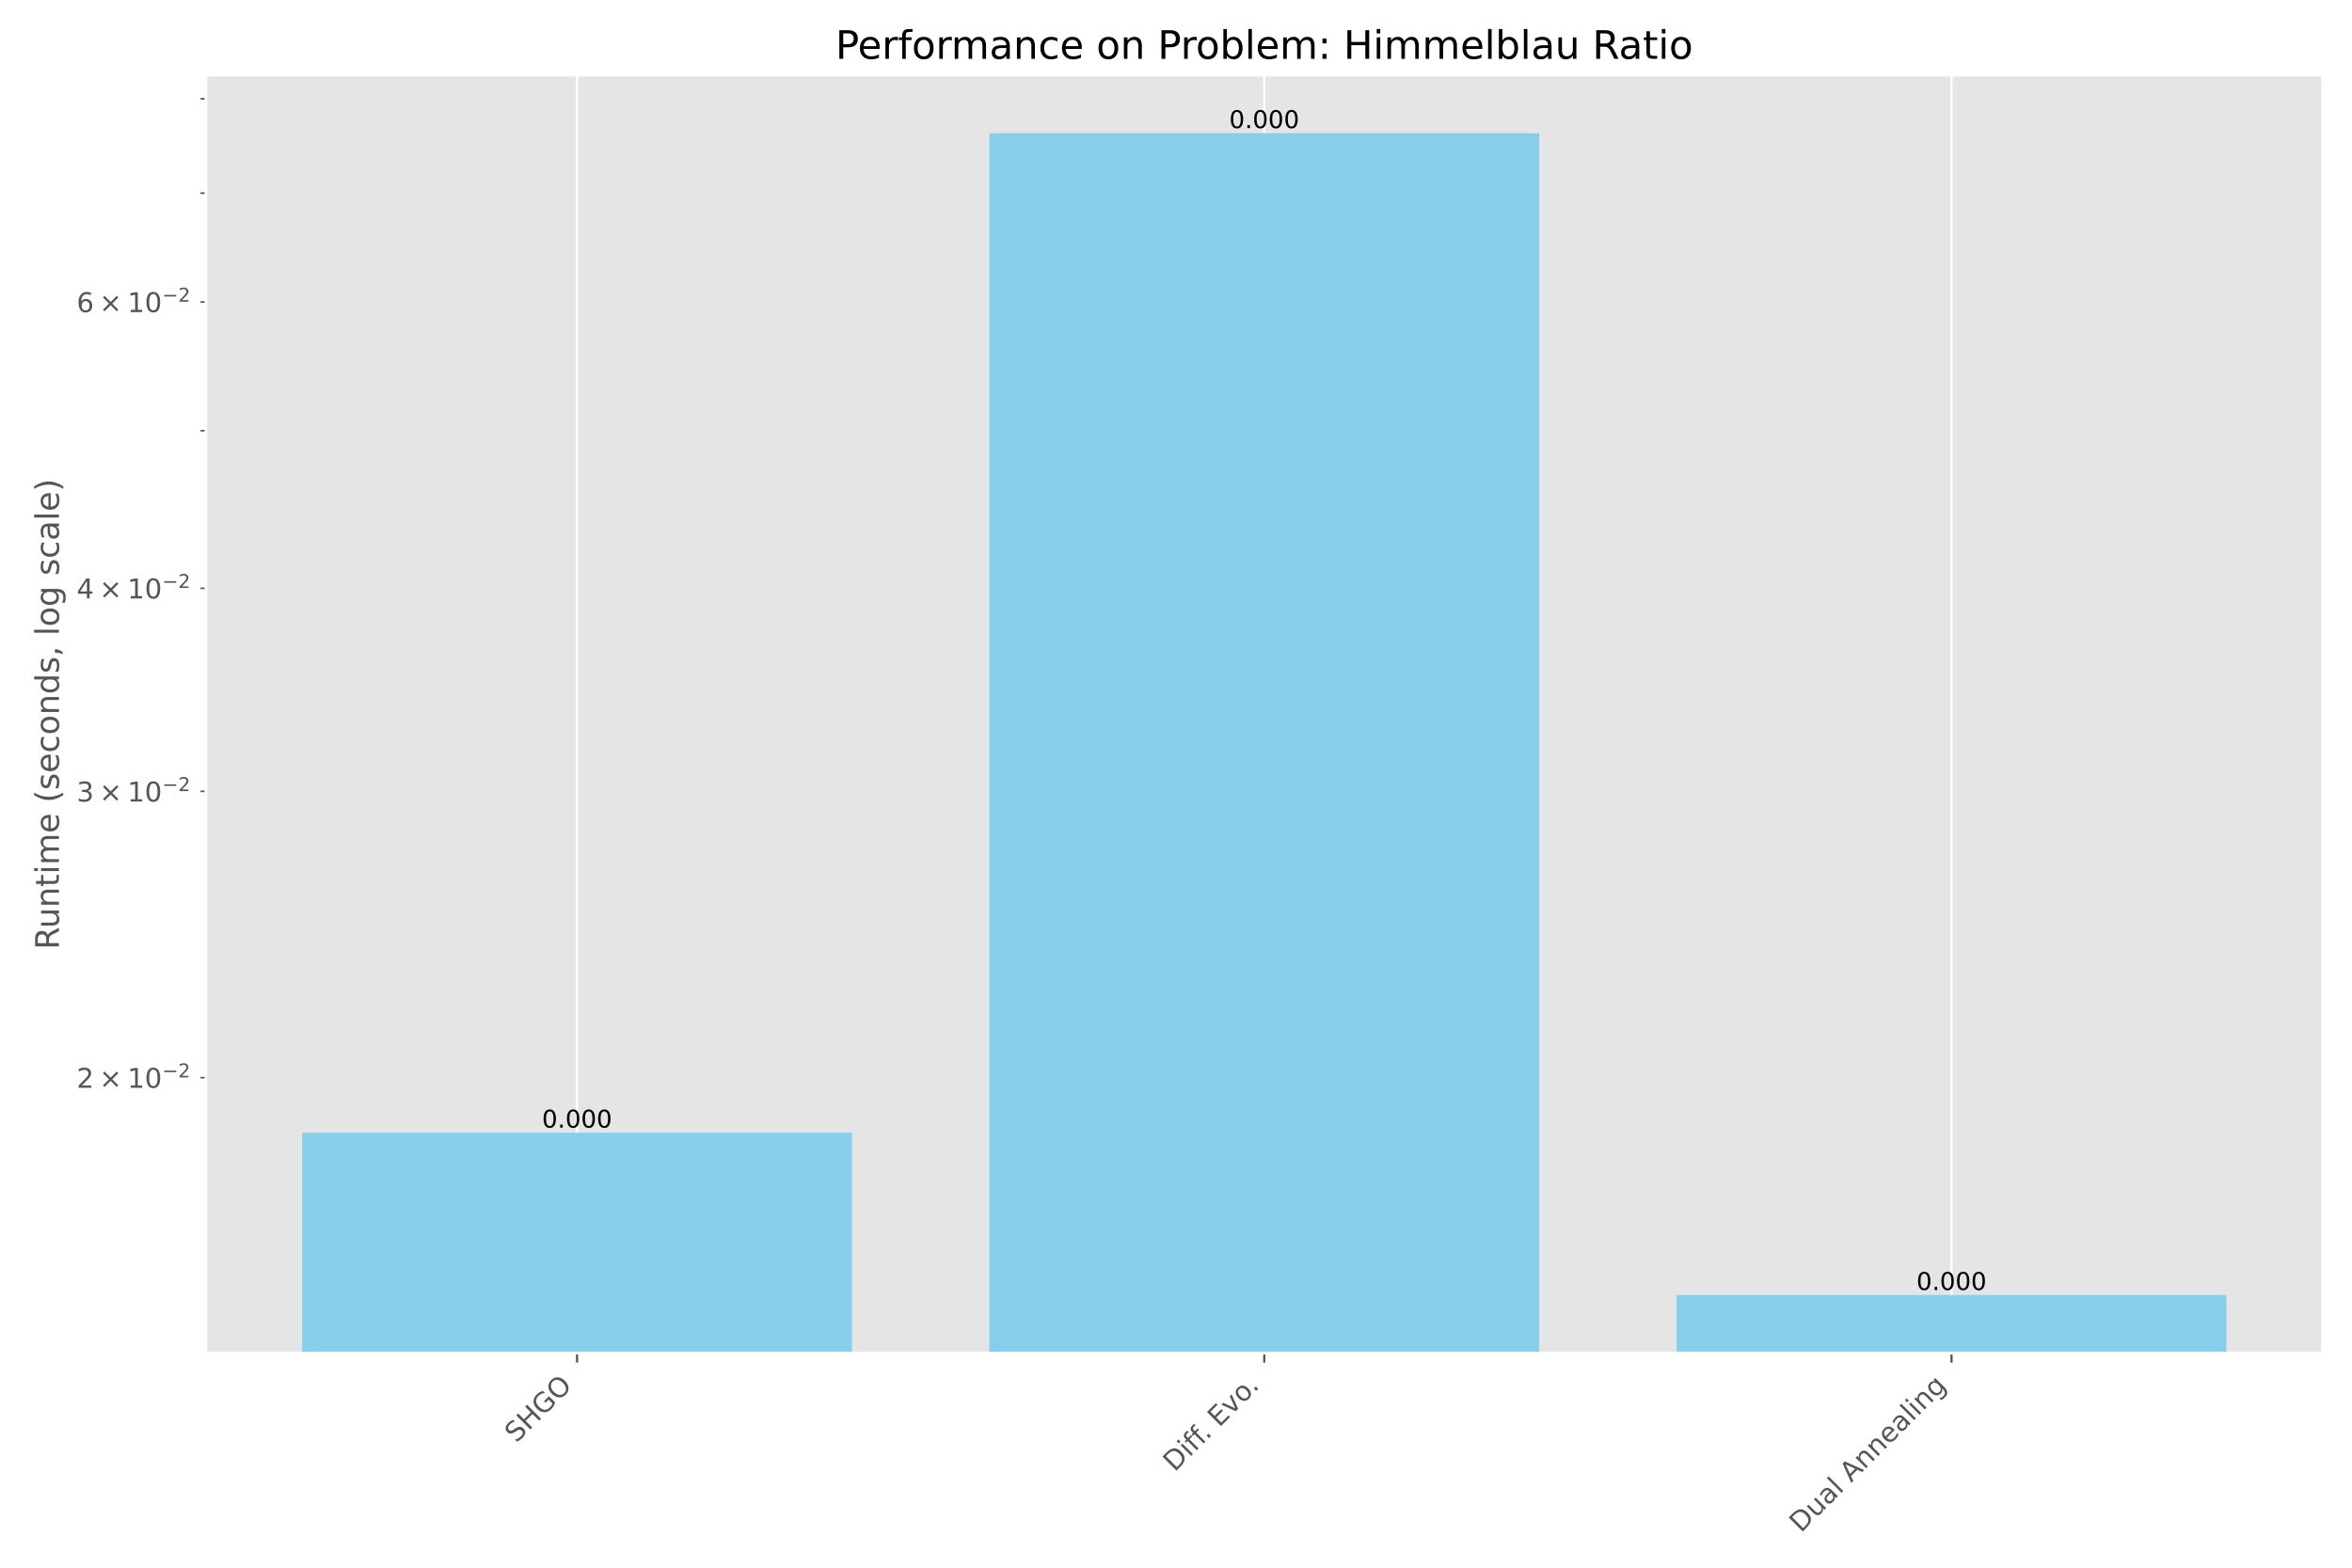
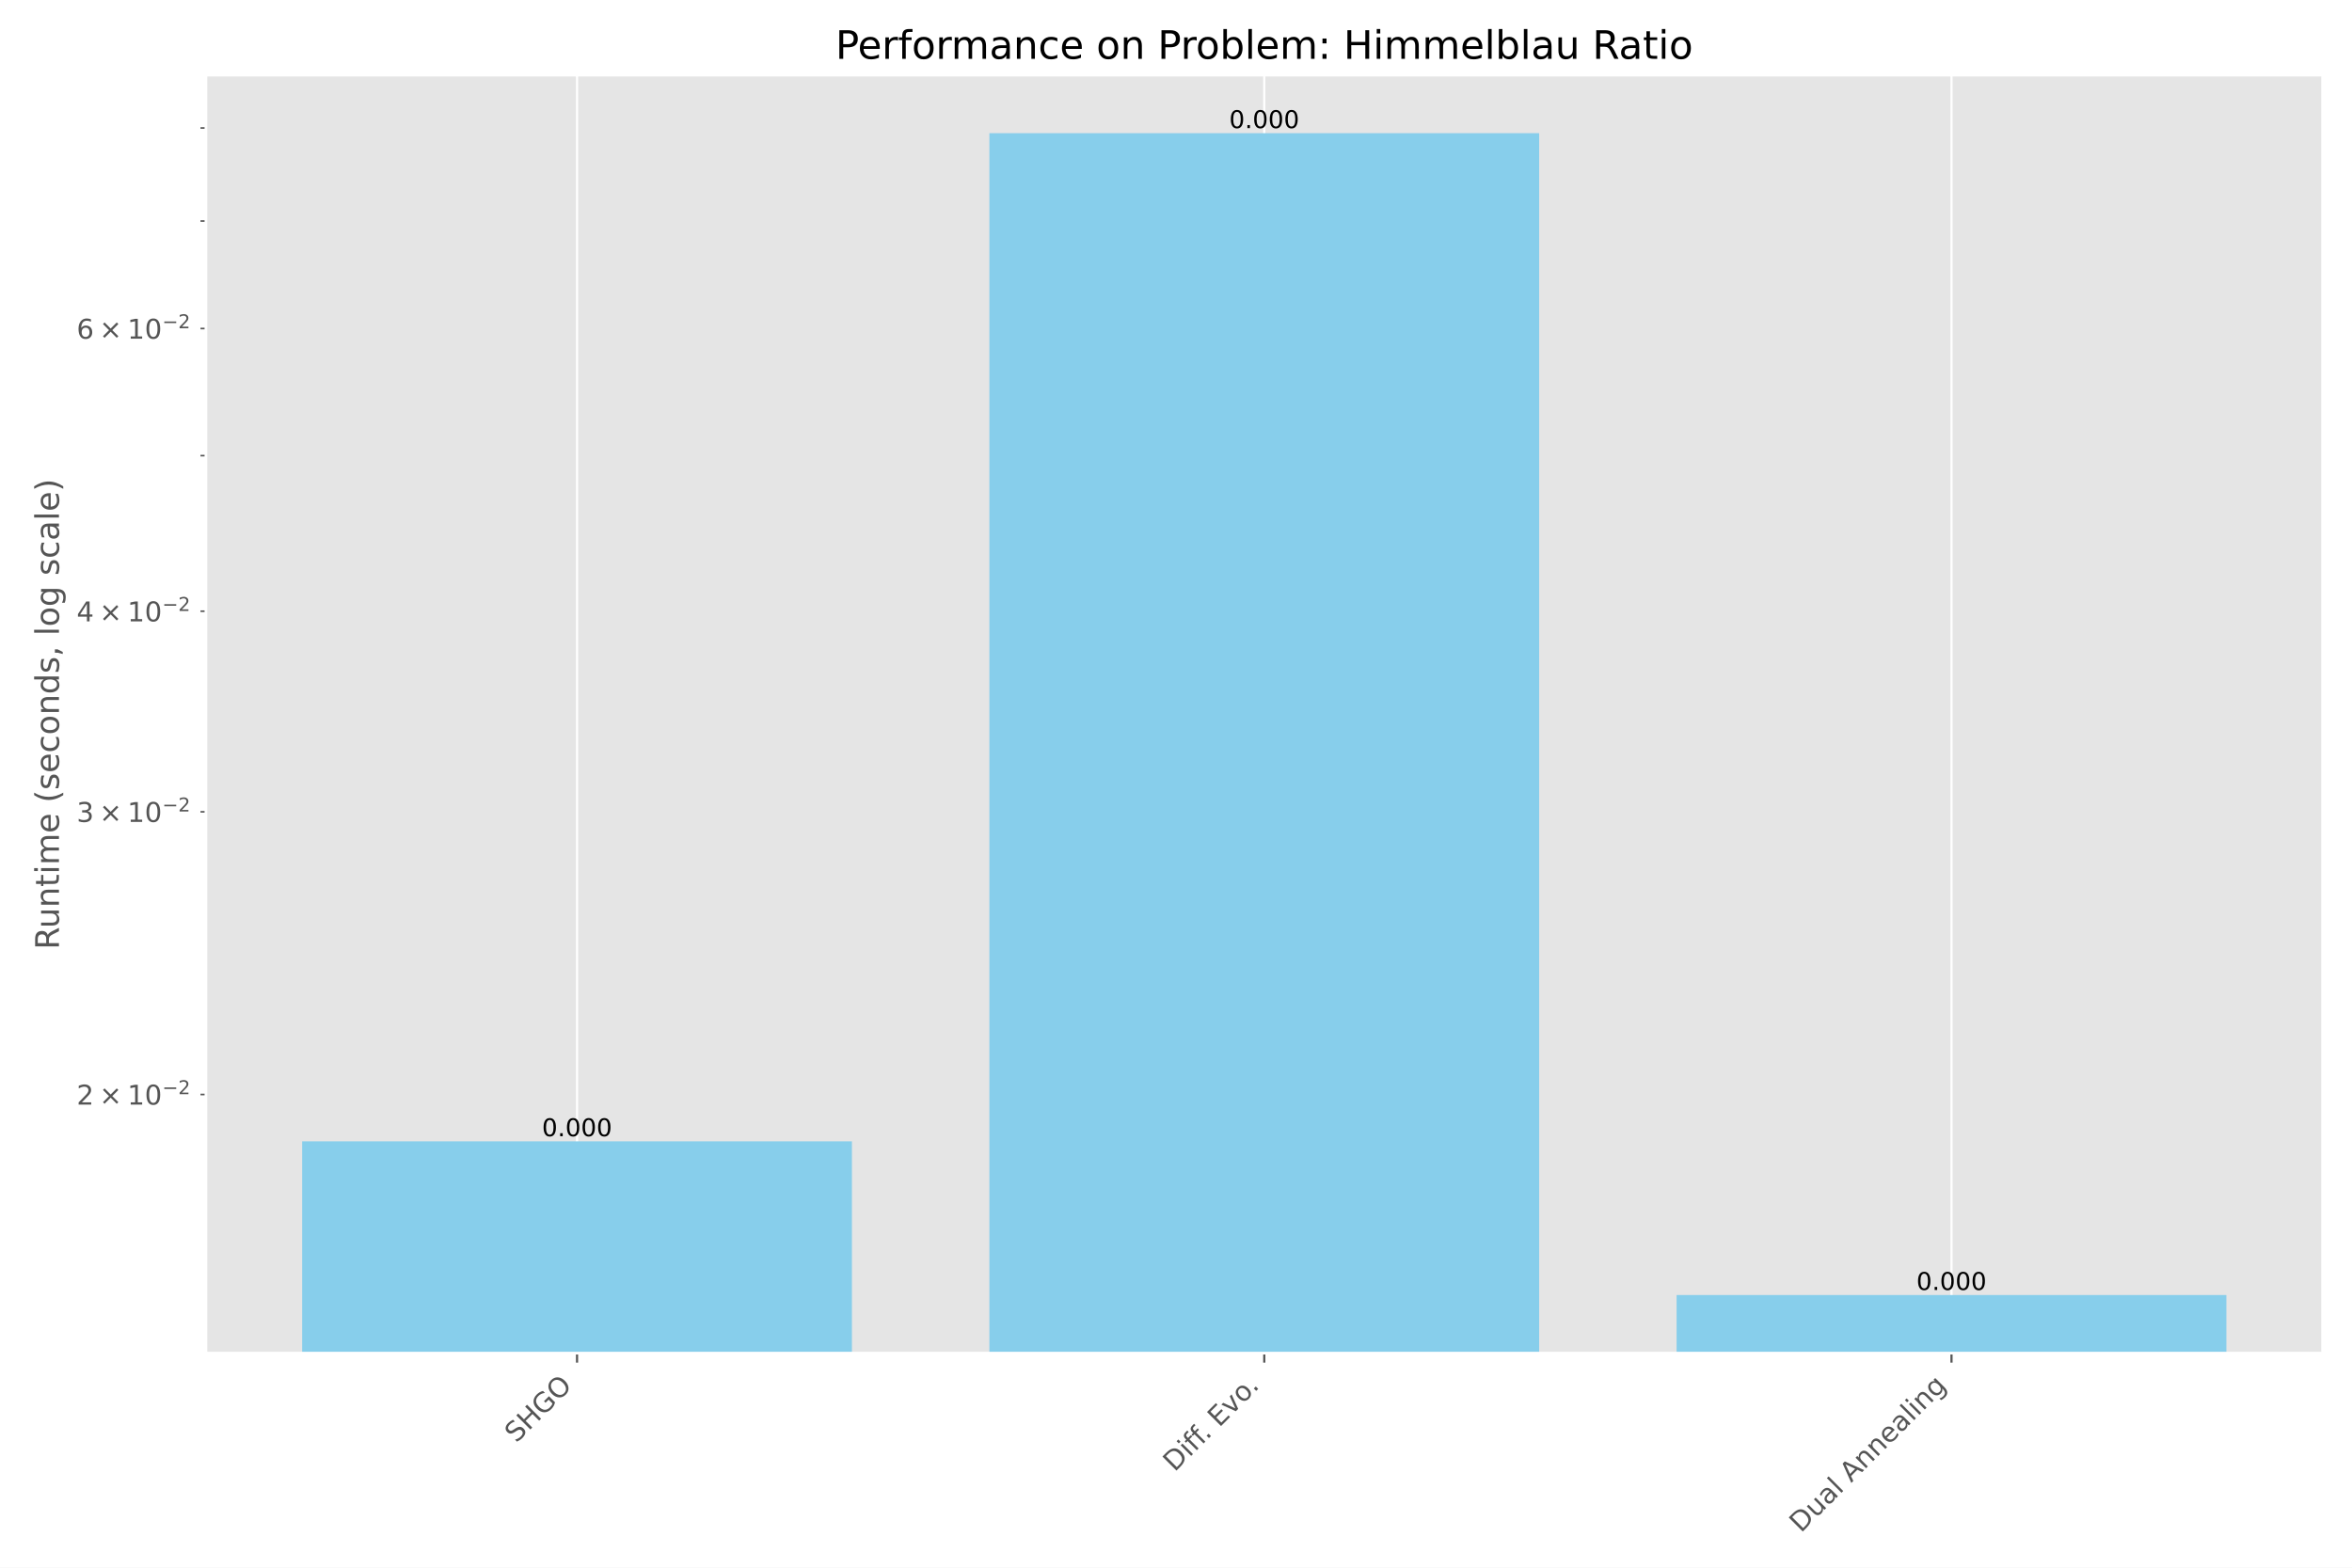
<svg xmlns="http://www.w3.org/2000/svg" xmlns:xlink="http://www.w3.org/1999/xlink" width="864pt" height="576pt" viewBox="0 0 864 576" version="1.1">
  <defs>
    <style type="text/css">*{stroke-linejoin: round; stroke-linecap: butt}</style>
  </defs>
  <g id="figure_1">
    <g id="patch_1">
      <path d="M 0 576  L 864 576  L 864 0  L 0 0  z " style="fill: #ffffff" />
    </g>
    <g id="axes_1">
      <g id="patch_2">
        <path d="M 75.649 497.17  L 853.2 497.17  L 853.2 27.6  L 75.649 27.6  z " style="fill: #e5e5e5" />
      </g>
      <g id="matplotlib.axis_1">
        <g id="xtick_1">
          <g id="line2d_1">
-             <path d="M 211.973 497.17  L 211.973 27.6  " clip-path="url(#p9d1f354183)" style="fill: none; stroke: #ffffff; stroke-width: 0.8; stroke-linecap: square" />
+             <path d="M 211.973 497.17  L 211.973 27.6  " clip-path="url(#pc837c2c87e)" style="fill: none; stroke: #ffffff; stroke-width: 0.8; stroke-linecap: square" />
          </g>
          <g id="line2d_2">
            <defs>
-               <path id="md9e402d7cb" d="M 0 0  L 0 3.5  " style="stroke: #555555; stroke-width: 0.8" />
+               <path id="m3c743b0184" d="M 0 0  L 0 3.5  " style="stroke: #555555; stroke-width: 0.8" />
            </defs>
            <g>
-               <use xlink:href="#md9e402d7cb" x="211.973" y="497.17" style="fill: #555555; stroke: #555555; stroke-width: 0.8" />
+               <use xlink:href="#m3c743b0184" x="211.973" y="497.17" style="fill: #555555; stroke: #555555; stroke-width: 0.8" />
            </g>
          </g>
          <g id="text_1">
            <g style="fill: #555555" transform="translate(189.6501 530.3944) rotate(-45) scale(0.1 -0.1)">
              <defs>
                <path id="DejaVuSans-53" d="M 3425 4513  L 3425 3897  Q 3066 4069 2747 4153  Q 2428 4238 2131 4238  Q 1616 4238 1336 4038  Q 1056 3838 1056 3469  Q 1056 3159 1242 3001  Q 1428 2844 1947 2747  L 2328 2669  Q 3034 2534 3370 2195  Q 3706 1856 3706 1288  Q 3706 609 3251 259  Q 2797 -91 1919 -91  Q 1588 -91 1214 -16  Q 841 59 441 206  L 441 856  Q 825 641 1194 531  Q 1563 422 1919 422  Q 2459 422 2753 634  Q 3047 847 3047 1241  Q 3047 1584 2836 1778  Q 2625 1972 2144 2069  L 1759 2144  Q 1053 2284 737 2584  Q 422 2884 422 3419  Q 422 4038 858 4394  Q 1294 4750 2059 4750  Q 2388 4750 2728 4690  Q 3069 4631 3425 4513  z " transform="scale(0.015625)" />
                <path id="DejaVuSans-48" d="M 628 4666  L 1259 4666  L 1259 2753  L 3553 2753  L 3553 4666  L 4184 4666  L 4184 0  L 3553 0  L 3553 2222  L 1259 2222  L 1259 0  L 628 0  L 628 4666  z " transform="scale(0.015625)" />
                <path id="DejaVuSans-47" d="M 3809 666  L 3809 1919  L 2778 1919  L 2778 2438  L 4434 2438  L 4434 434  Q 4069 175 3628 42  Q 3188 -91 2688 -91  Q 1594 -91 976 548  Q 359 1188 359 2328  Q 359 3472 976 4111  Q 1594 4750 2688 4750  Q 3144 4750 3555 4637  Q 3966 4525 4313 4306  L 4313 3634  Q 3963 3931 3569 4081  Q 3175 4231 2741 4231  Q 1884 4231 1454 3753  Q 1025 3275 1025 2328  Q 1025 1384 1454 906  Q 1884 428 2741 428  Q 3075 428 3337 486  Q 3600 544 3809 666  z " transform="scale(0.015625)" />
                <path id="DejaVuSans-4f" d="M 2522 4238  Q 1834 4238 1429 3725  Q 1025 3213 1025 2328  Q 1025 1447 1429 934  Q 1834 422 2522 422  Q 3209 422 3611 934  Q 4013 1447 4013 2328  Q 4013 3213 3611 3725  Q 3209 4238 2522 4238  z M 2522 4750  Q 3503 4750 4090 4092  Q 4678 3434 4678 2328  Q 4678 1225 4090 567  Q 3503 -91 2522 -91  Q 1538 -91 948 565  Q 359 1222 359 2328  Q 359 3434 948 4092  Q 1538 4750 2522 4750  z " transform="scale(0.015625)" />
              </defs>
              <use xlink:href="#DejaVuSans-53" />
              <use xlink:href="#DejaVuSans-48" transform="translate(63.47656 0)" />
              <use xlink:href="#DejaVuSans-47" transform="translate(138.6719 0)" />
              <use xlink:href="#DejaVuSans-4f" transform="translate(216.1621 0)" />
            </g>
          </g>
        </g>
        <g id="xtick_2">
          <g id="line2d_3">
-             <path d="M 464.424 497.17  L 464.424 27.6  " clip-path="url(#p9d1f354183)" style="fill: none; stroke: #ffffff; stroke-width: 0.8; stroke-linecap: square" />
+             <path d="M 464.424 497.17  L 464.424 27.6  " clip-path="url(#pc837c2c87e)" style="fill: none; stroke: #ffffff; stroke-width: 0.8; stroke-linecap: square" />
          </g>
          <g id="line2d_4">
            <g>
-               <use xlink:href="#md9e402d7cb" x="464.424" y="497.17" style="fill: #555555; stroke: #555555; stroke-width: 0.8" />
+               <use xlink:href="#m3c743b0184" x="464.424" y="497.17" style="fill: #555555; stroke: #555555; stroke-width: 0.8" />
            </g>
          </g>
          <g id="text_2">
            <g style="fill: #555555" transform="translate(431.4809 541.0154) rotate(-45) scale(0.1 -0.1)">
              <defs>
                <path id="DejaVuSans-44" d="M 1259 4147  L 1259 519  L 2022 519  Q 2988 519 3436 956  Q 3884 1394 3884 2338  Q 3884 3275 3436 3711  Q 2988 4147 2022 4147  L 1259 4147  z M 628 4666  L 1925 4666  Q 3281 4666 3915 4102  Q 4550 3538 4550 2338  Q 4550 1131 3912 565  Q 3275 0 1925 0  L 628 0  L 628 4666  z " transform="scale(0.015625)" />
                <path id="DejaVuSans-69" d="M 603 3500  L 1178 3500  L 1178 0  L 603 0  L 603 3500  z M 603 4863  L 1178 4863  L 1178 4134  L 603 4134  L 603 4863  z " transform="scale(0.015625)" />
                <path id="DejaVuSans-66" d="M 2375 4863  L 2375 4384  L 1825 4384  Q 1516 4384 1395 4259  Q 1275 4134 1275 3809  L 1275 3500  L 2222 3500  L 2222 3053  L 1275 3053  L 1275 0  L 697 0  L 697 3053  L 147 3053  L 147 3500  L 697 3500  L 697 3744  Q 697 4328 969 4595  Q 1241 4863 1831 4863  L 2375 4863  z " transform="scale(0.015625)" />
                <path id="DejaVuSans-2e" d="M 684 794  L 1344 794  L 1344 0  L 684 0  L 684 794  z " transform="scale(0.015625)" />
                <path id="DejaVuSans-20" transform="scale(0.015625)" />
                <path id="DejaVuSans-45" d="M 628 4666  L 3578 4666  L 3578 4134  L 1259 4134  L 1259 2753  L 3481 2753  L 3481 2222  L 1259 2222  L 1259 531  L 3634 531  L 3634 0  L 628 0  L 628 4666  z " transform="scale(0.015625)" />
                <path id="DejaVuSans-76" d="M 191 3500  L 800 3500  L 1894 563  L 2988 3500  L 3597 3500  L 2284 0  L 1503 0  L 191 3500  z " transform="scale(0.015625)" />
                <path id="DejaVuSans-6f" d="M 1959 3097  Q 1497 3097 1228 2736  Q 959 2375 959 1747  Q 959 1119 1226 758  Q 1494 397 1959 397  Q 2419 397 2687 759  Q 2956 1122 2956 1747  Q 2956 2369 2687 2733  Q 2419 3097 1959 3097  z M 1959 3584  Q 2709 3584 3137 3096  Q 3566 2609 3566 1747  Q 3566 888 3137 398  Q 2709 -91 1959 -91  Q 1206 -91 779 398  Q 353 888 353 1747  Q 353 2609 779 3096  Q 1206 3584 1959 3584  z " transform="scale(0.015625)" />
              </defs>
              <use xlink:href="#DejaVuSans-44" />
              <use xlink:href="#DejaVuSans-69" transform="translate(77.00195 0)" />
              <use xlink:href="#DejaVuSans-66" transform="translate(104.7852 0)" />
              <use xlink:href="#DejaVuSans-66" transform="translate(139.9902 0)" />
              <use xlink:href="#DejaVuSans-2e" transform="translate(167.9453 0)" />
              <use xlink:href="#DejaVuSans-20" transform="translate(199.7324 0)" />
              <use xlink:href="#DejaVuSans-45" transform="translate(231.5195 0)" />
              <use xlink:href="#DejaVuSans-76" transform="translate(294.7031 0)" />
              <use xlink:href="#DejaVuSans-6f" transform="translate(353.8828 0)" />
              <use xlink:href="#DejaVuSans-2e" transform="translate(413.3145 0)" />
            </g>
          </g>
        </g>
        <g id="xtick_3">
          <g id="line2d_5">
-             <path d="M 716.876 497.17  L 716.876 27.6  " clip-path="url(#p9d1f354183)" style="fill: none; stroke: #ffffff; stroke-width: 0.8; stroke-linecap: square" />
+             <path d="M 716.876 497.17  L 716.876 27.6  " clip-path="url(#pc837c2c87e)" style="fill: none; stroke: #ffffff; stroke-width: 0.8; stroke-linecap: square" />
          </g>
          <g id="line2d_6">
            <g>
-               <use xlink:href="#md9e402d7cb" x="716.876" y="497.17" style="fill: #555555; stroke: #555555; stroke-width: 0.8" />
+               <use xlink:href="#m3c743b0184" x="716.876" y="497.17" style="fill: #555555; stroke: #555555; stroke-width: 0.8" />
            </g>
          </g>
          <g id="text_3">
            <g style="fill: #555555" transform="translate(661.5516 563.3964) rotate(-45) scale(0.1 -0.1)">
              <defs>
                <path id="DejaVuSans-75" d="M 544 1381  L 544 3500  L 1119 3500  L 1119 1403  Q 1119 906 1312 657  Q 1506 409 1894 409  Q 2359 409 2629 706  Q 2900 1003 2900 1516  L 2900 3500  L 3475 3500  L 3475 0  L 2900 0  L 2900 538  Q 2691 219 2414 64  Q 2138 -91 1772 -91  Q 1169 -91 856 284  Q 544 659 544 1381  z M 1991 3584  L 1991 3584  z " transform="scale(0.015625)" />
                <path id="DejaVuSans-61" d="M 2194 1759  Q 1497 1759 1228 1600  Q 959 1441 959 1056  Q 959 750 1161 570  Q 1363 391 1709 391  Q 2188 391 2477 730  Q 2766 1069 2766 1631  L 2766 1759  L 2194 1759  z M 3341 1997  L 3341 0  L 2766 0  L 2766 531  Q 2569 213 2275 61  Q 1981 -91 1556 -91  Q 1019 -91 701 211  Q 384 513 384 1019  Q 384 1609 779 1909  Q 1175 2209 1959 2209  L 2766 2209  L 2766 2266  Q 2766 2663 2505 2880  Q 2244 3097 1772 3097  Q 1472 3097 1187 3025  Q 903 2953 641 2809  L 641 3341  Q 956 3463 1253 3523  Q 1550 3584 1831 3584  Q 2591 3584 2966 3190  Q 3341 2797 3341 1997  z " transform="scale(0.015625)" />
                <path id="DejaVuSans-6c" d="M 603 4863  L 1178 4863  L 1178 0  L 603 0  L 603 4863  z " transform="scale(0.015625)" />
                <path id="DejaVuSans-41" d="M 2188 4044  L 1331 1722  L 3047 1722  L 2188 4044  z M 1831 4666  L 2547 4666  L 4325 0  L 3669 0  L 3244 1197  L 1141 1197  L 716 0  L 50 0  L 1831 4666  z " transform="scale(0.015625)" />
                <path id="DejaVuSans-6e" d="M 3513 2113  L 3513 0  L 2938 0  L 2938 2094  Q 2938 2591 2744 2837  Q 2550 3084 2163 3084  Q 1697 3084 1428 2787  Q 1159 2491 1159 1978  L 1159 0  L 581 0  L 581 3500  L 1159 3500  L 1159 2956  Q 1366 3272 1645 3428  Q 1925 3584 2291 3584  Q 2894 3584 3203 3211  Q 3513 2838 3513 2113  z " transform="scale(0.015625)" />
                <path id="DejaVuSans-65" d="M 3597 1894  L 3597 1613  L 953 1613  Q 991 1019 1311 708  Q 1631 397 2203 397  Q 2534 397 2845 478  Q 3156 559 3463 722  L 3463 178  Q 3153 47 2828 -22  Q 2503 -91 2169 -91  Q 1331 -91 842 396  Q 353 884 353 1716  Q 353 2575 817 3079  Q 1281 3584 2069 3584  Q 2775 3584 3186 3129  Q 3597 2675 3597 1894  z M 3022 2063  Q 3016 2534 2758 2815  Q 2500 3097 2075 3097  Q 1594 3097 1305 2825  Q 1016 2553 972 2059  L 3022 2063  z " transform="scale(0.015625)" />
                <path id="DejaVuSans-67" d="M 2906 1791  Q 2906 2416 2648 2759  Q 2391 3103 1925 3103  Q 1463 3103 1205 2759  Q 947 2416 947 1791  Q 947 1169 1205 825  Q 1463 481 1925 481  Q 2391 481 2648 825  Q 2906 1169 2906 1791  z M 3481 434  Q 3481 -459 3084 -895  Q 2688 -1331 1869 -1331  Q 1566 -1331 1297 -1286  Q 1028 -1241 775 -1147  L 775 -588  Q 1028 -725 1275 -790  Q 1522 -856 1778 -856  Q 2344 -856 2625 -561  Q 2906 -266 2906 331  L 2906 616  Q 2728 306 2450 153  Q 2172 0 1784 0  Q 1141 0 747 490  Q 353 981 353 1791  Q 353 2603 747 3093  Q 1141 3584 1784 3584  Q 2172 3584 2450 3431  Q 2728 3278 2906 2969  L 2906 3500  L 3481 3500  L 3481 434  z " transform="scale(0.015625)" />
              </defs>
              <use xlink:href="#DejaVuSans-44" />
              <use xlink:href="#DejaVuSans-75" transform="translate(77.00195 0)" />
              <use xlink:href="#DejaVuSans-61" transform="translate(140.3809 0)" />
              <use xlink:href="#DejaVuSans-6c" transform="translate(201.6602 0)" />
              <use xlink:href="#DejaVuSans-20" transform="translate(229.4434 0)" />
              <use xlink:href="#DejaVuSans-41" transform="translate(261.2305 0)" />
              <use xlink:href="#DejaVuSans-6e" transform="translate(329.6387 0)" />
              <use xlink:href="#DejaVuSans-6e" transform="translate(393.0176 0)" />
              <use xlink:href="#DejaVuSans-65" transform="translate(456.3965 0)" />
              <use xlink:href="#DejaVuSans-61" transform="translate(517.9199 0)" />
              <use xlink:href="#DejaVuSans-6c" transform="translate(579.1992 0)" />
              <use xlink:href="#DejaVuSans-69" transform="translate(606.9824 0)" />
              <use xlink:href="#DejaVuSans-6e" transform="translate(634.7656 0)" />
              <use xlink:href="#DejaVuSans-67" transform="translate(698.1445 0)" />
            </g>
          </g>
        </g>
      </g>
      <g id="matplotlib.axis_2">
        <g id="ytick_1">
          <g id="line2d_7">
            <defs>
-               <path id="m0ccf0cbf81" d="M 0 0  L -2 0  " style="stroke: #555555; stroke-width: 0.6" />
+               <path id="m1d5177db45" d="M 0 0  L -2 0  " style="stroke: #555555; stroke-width: 0.6" />
            </defs>
            <g>
-               <use xlink:href="#m0ccf0cbf81" x="75.649" y="395.954" style="fill: #555555; stroke: #555555; stroke-width: 0.6" />
+               <use xlink:href="#m1d5177db45" x="75.649" y="402.132" style="fill: #555555; stroke: #555555; stroke-width: 0.6" />
            </g>
          </g>
          <g id="text_4">
-             <g style="fill: #555555" transform="translate(28.14861 399.7529) scale(0.1 -0.1)">
+             <g style="fill: #555555" transform="translate(28.14861 405.9314) scale(0.1 -0.1)">
              <defs>
                <path id="DejaVuSans-32" d="M 1228 531  L 3431 531  L 3431 0  L 469 0  L 469 531  Q 828 903 1448 1529  Q 2069 2156 2228 2338  Q 2531 2678 2651 2914  Q 2772 3150 2772 3378  Q 2772 3750 2511 3984  Q 2250 4219 1831 4219  Q 1534 4219 1204 4116  Q 875 4013 500 3803  L 500 4441  Q 881 4594 1212 4672  Q 1544 4750 1819 4750  Q 2544 4750 2975 4387  Q 3406 4025 3406 3419  Q 3406 3131 3298 2873  Q 3191 2616 2906 2266  Q 2828 2175 2409 1742  Q 1991 1309 1228 531  z " transform="scale(0.015625)" />
                <path id="DejaVuSans-d7" d="M 4488 3438  L 3059 2003  L 4488 575  L 4116 197  L 2681 1631  L 1247 197  L 878 575  L 2303 2003  L 878 3438  L 1247 3816  L 2681 2381  L 4116 3816  L 4488 3438  z " transform="scale(0.015625)" />
                <path id="DejaVuSans-31" d="M 794 531  L 1825 531  L 1825 4091  L 703 3866  L 703 4441  L 1819 4666  L 2450 4666  L 2450 531  L 3481 531  L 3481 0  L 794 0  L 794 531  z " transform="scale(0.015625)" />
                <path id="DejaVuSans-30" d="M 2034 4250  Q 1547 4250 1301 3770  Q 1056 3291 1056 2328  Q 1056 1369 1301 889  Q 1547 409 2034 409  Q 2525 409 2770 889  Q 3016 1369 3016 2328  Q 3016 3291 2770 3770  Q 2525 4250 2034 4250  z M 2034 4750  Q 2819 4750 3233 4129  Q 3647 3509 3647 2328  Q 3647 1150 3233 529  Q 2819 -91 2034 -91  Q 1250 -91 836 529  Q 422 1150 422 2328  Q 422 3509 836 4129  Q 1250 4750 2034 4750  z " transform="scale(0.015625)" />
                <path id="DejaVuSans-2212" d="M 678 2272  L 4684 2272  L 4684 1741  L 678 1741  L 678 2272  z " transform="scale(0.015625)" />
              </defs>
              <use xlink:href="#DejaVuSans-32" transform="translate(0 0.765625)" />
              <use xlink:href="#DejaVuSans-d7" transform="translate(83.10547 0.765625)" />
              <use xlink:href="#DejaVuSans-31" transform="translate(186.377 0.765625)" />
              <use xlink:href="#DejaVuSans-30" transform="translate(250 0.765625)" />
              <use xlink:href="#DejaVuSans-2212" transform="translate(314.5801 39.04688) scale(0.7)" />
              <use xlink:href="#DejaVuSans-32" transform="translate(373.2324 39.04688) scale(0.7)" />
            </g>
          </g>
        </g>
        <g id="ytick_2">
          <g id="line2d_8">
            <g>
-               <use xlink:href="#m0ccf0cbf81" x="75.649" y="290.767" style="fill: #555555; stroke: #555555; stroke-width: 0.6" />
+               <use xlink:href="#m1d5177db45" x="75.649" y="298.267" style="fill: #555555; stroke: #555555; stroke-width: 0.6" />
            </g>
          </g>
          <g id="text_5">
-             <g style="fill: #555555" transform="translate(28.14861 294.5666) scale(0.1 -0.1)">
+             <g style="fill: #555555" transform="translate(28.14861 302.0665) scale(0.1 -0.1)">
              <defs>
                <path id="DejaVuSans-33" d="M 2597 2516  Q 3050 2419 3304 2112  Q 3559 1806 3559 1356  Q 3559 666 3084 287  Q 2609 -91 1734 -91  Q 1441 -91 1130 -33  Q 819 25 488 141  L 488 750  Q 750 597 1062 519  Q 1375 441 1716 441  Q 2309 441 2620 675  Q 2931 909 2931 1356  Q 2931 1769 2642 2001  Q 2353 2234 1838 2234  L 1294 2234  L 1294 2753  L 1863 2753  Q 2328 2753 2575 2939  Q 2822 3125 2822 3475  Q 2822 3834 2567 4026  Q 2313 4219 1838 4219  Q 1578 4219 1281 4162  Q 984 4106 628 3988  L 628 4550  Q 988 4650 1302 4700  Q 1616 4750 1894 4750  Q 2613 4750 3031 4423  Q 3450 4097 3450 3541  Q 3450 3153 3228 2886  Q 3006 2619 2597 2516  z " transform="scale(0.015625)" />
              </defs>
              <use xlink:href="#DejaVuSans-33" transform="translate(0 0.765625)" />
              <use xlink:href="#DejaVuSans-d7" transform="translate(83.10547 0.765625)" />
              <use xlink:href="#DejaVuSans-31" transform="translate(186.377 0.765625)" />
              <use xlink:href="#DejaVuSans-30" transform="translate(250 0.765625)" />
              <use xlink:href="#DejaVuSans-2212" transform="translate(314.5801 39.04688) scale(0.7)" />
              <use xlink:href="#DejaVuSans-32" transform="translate(373.2324 39.04688) scale(0.7)" />
            </g>
          </g>
        </g>
        <g id="ytick_3">
          <g id="line2d_9">
            <g>
-               <use xlink:href="#m0ccf0cbf81" x="75.649" y="216.136" style="fill: #555555; stroke: #555555; stroke-width: 0.6" />
+               <use xlink:href="#m1d5177db45" x="75.649" y="224.574" style="fill: #555555; stroke: #555555; stroke-width: 0.6" />
            </g>
          </g>
          <g id="text_6">
-             <g style="fill: #555555" transform="translate(28.14861 219.9357) scale(0.1 -0.1)">
+             <g style="fill: #555555" transform="translate(28.14861 228.3731) scale(0.1 -0.1)">
              <defs>
                <path id="DejaVuSans-34" d="M 2419 4116  L 825 1625  L 2419 1625  L 2419 4116  z M 2253 4666  L 3047 4666  L 3047 1625  L 3713 1625  L 3713 1100  L 3047 1100  L 3047 0  L 2419 0  L 2419 1100  L 313 1100  L 313 1709  L 2253 4666  z " transform="scale(0.015625)" />
              </defs>
              <use xlink:href="#DejaVuSans-34" transform="translate(0 0.765625)" />
              <use xlink:href="#DejaVuSans-d7" transform="translate(83.10547 0.765625)" />
              <use xlink:href="#DejaVuSans-31" transform="translate(186.377 0.765625)" />
              <use xlink:href="#DejaVuSans-30" transform="translate(250 0.765625)" />
              <use xlink:href="#DejaVuSans-2212" transform="translate(314.5801 39.04688) scale(0.7)" />
              <use xlink:href="#DejaVuSans-32" transform="translate(373.2324 39.04688) scale(0.7)" />
            </g>
          </g>
        </g>
        <g id="ytick_4">
          <g id="line2d_10">
            <g>
-               <use xlink:href="#m0ccf0cbf81" x="75.649" y="158.248" style="fill: #555555; stroke: #555555; stroke-width: 0.6" />
+               <use xlink:href="#m1d5177db45" x="75.649" y="167.413" style="fill: #555555; stroke: #555555; stroke-width: 0.6" />
            </g>
          </g>
        </g>
        <g id="ytick_5">
          <g id="line2d_11">
            <g>
-               <use xlink:href="#m0ccf0cbf81" x="75.649" y="110.95" style="fill: #555555; stroke: #555555; stroke-width: 0.6" />
+               <use xlink:href="#m1d5177db45" x="75.649" y="120.709" style="fill: #555555; stroke: #555555; stroke-width: 0.6" />
            </g>
          </g>
          <g id="text_7">
-             <g style="fill: #555555" transform="translate(28.14861 114.7494) scale(0.1 -0.1)">
+             <g style="fill: #555555" transform="translate(28.14861 124.5082) scale(0.1 -0.1)">
              <defs>
                <path id="DejaVuSans-36" d="M 2113 2584  Q 1688 2584 1439 2293  Q 1191 2003 1191 1497  Q 1191 994 1439 701  Q 1688 409 2113 409  Q 2538 409 2786 701  Q 3034 994 3034 1497  Q 3034 2003 2786 2293  Q 2538 2584 2113 2584  z M 3366 4563  L 3366 3988  Q 3128 4100 2886 4159  Q 2644 4219 2406 4219  Q 1781 4219 1451 3797  Q 1122 3375 1075 2522  Q 1259 2794 1537 2939  Q 1816 3084 2150 3084  Q 2853 3084 3261 2657  Q 3669 2231 3669 1497  Q 3669 778 3244 343  Q 2819 -91 2113 -91  Q 1303 -91 875 529  Q 447 1150 447 2328  Q 447 3434 972 4092  Q 1497 4750 2381 4750  Q 2619 4750 2861 4703  Q 3103 4656 3366 4563  z " transform="scale(0.015625)" />
              </defs>
              <use xlink:href="#DejaVuSans-36" transform="translate(0 0.765625)" />
              <use xlink:href="#DejaVuSans-d7" transform="translate(83.10547 0.765625)" />
              <use xlink:href="#DejaVuSans-31" transform="translate(186.377 0.765625)" />
              <use xlink:href="#DejaVuSans-30" transform="translate(250 0.765625)" />
              <use xlink:href="#DejaVuSans-2212" transform="translate(314.5801 39.04688) scale(0.7)" />
              <use xlink:href="#DejaVuSans-32" transform="translate(373.2324 39.04688) scale(0.7)" />
            </g>
          </g>
        </g>
        <g id="ytick_6">
          <g id="line2d_12">
            <g>
-               <use xlink:href="#m0ccf0cbf81" x="75.649" y="70.96" style="fill: #555555; stroke: #555555; stroke-width: 0.6" />
+               <use xlink:href="#m1d5177db45" x="75.649" y="81.221" style="fill: #555555; stroke: #555555; stroke-width: 0.6" />
            </g>
          </g>
        </g>
        <g id="ytick_7">
          <g id="line2d_13">
            <g>
-               <use xlink:href="#m0ccf0cbf81" x="75.649" y="36.319" style="fill: #555555; stroke: #555555; stroke-width: 0.6" />
+               <use xlink:href="#m1d5177db45" x="75.649" y="47.016" style="fill: #555555; stroke: #555555; stroke-width: 0.6" />
            </g>
          </g>
        </g>
        <g id="text_8">
          <g style="fill: #555555" transform="translate(21.65299 348.8861) rotate(-90) scale(0.12 -0.12)">
            <defs>
              <path id="DejaVuSans-52" d="M 2841 2188  Q 3044 2119 3236 1894  Q 3428 1669 3622 1275  L 4263 0  L 3584 0  L 2988 1197  Q 2756 1666 2539 1819  Q 2322 1972 1947 1972  L 1259 1972  L 1259 0  L 628 0  L 628 4666  L 2053 4666  Q 2853 4666 3247 4331  Q 3641 3997 3641 3322  Q 3641 2881 3436 2590  Q 3231 2300 2841 2188  z M 1259 4147  L 1259 2491  L 2053 2491  Q 2509 2491 2742 2702  Q 2975 2913 2975 3322  Q 2975 3731 2742 3939  Q 2509 4147 2053 4147  L 1259 4147  z " transform="scale(0.015625)" />
              <path id="DejaVuSans-74" d="M 1172 4494  L 1172 3500  L 2356 3500  L 2356 3053  L 1172 3053  L 1172 1153  Q 1172 725 1289 603  Q 1406 481 1766 481  L 2356 481  L 2356 0  L 1766 0  Q 1100 0 847 248  Q 594 497 594 1153  L 594 3053  L 172 3053  L 172 3500  L 594 3500  L 594 4494  L 1172 4494  z " transform="scale(0.015625)" />
              <path id="DejaVuSans-6d" d="M 3328 2828  Q 3544 3216 3844 3400  Q 4144 3584 4550 3584  Q 5097 3584 5394 3201  Q 5691 2819 5691 2113  L 5691 0  L 5113 0  L 5113 2094  Q 5113 2597 4934 2840  Q 4756 3084 4391 3084  Q 3944 3084 3684 2787  Q 3425 2491 3425 1978  L 3425 0  L 2847 0  L 2847 2094  Q 2847 2600 2669 2842  Q 2491 3084 2119 3084  Q 1678 3084 1418 2786  Q 1159 2488 1159 1978  L 1159 0  L 581 0  L 581 3500  L 1159 3500  L 1159 2956  Q 1356 3278 1631 3431  Q 1906 3584 2284 3584  Q 2666 3584 2933 3390  Q 3200 3197 3328 2828  z " transform="scale(0.015625)" />
              <path id="DejaVuSans-28" d="M 1984 4856  Q 1566 4138 1362 3434  Q 1159 2731 1159 2009  Q 1159 1288 1364 580  Q 1569 -128 1984 -844  L 1484 -844  Q 1016 -109 783 600  Q 550 1309 550 2009  Q 550 2706 781 3412  Q 1013 4119 1484 4856  L 1984 4856  z " transform="scale(0.015625)" />
              <path id="DejaVuSans-73" d="M 2834 3397  L 2834 2853  Q 2591 2978 2328 3040  Q 2066 3103 1784 3103  Q 1356 3103 1142 2972  Q 928 2841 928 2578  Q 928 2378 1081 2264  Q 1234 2150 1697 2047  L 1894 2003  Q 2506 1872 2764 1633  Q 3022 1394 3022 966  Q 3022 478 2636 193  Q 2250 -91 1575 -91  Q 1294 -91 989 -36  Q 684 19 347 128  L 347 722  Q 666 556 975 473  Q 1284 391 1588 391  Q 1994 391 2212 530  Q 2431 669 2431 922  Q 2431 1156 2273 1281  Q 2116 1406 1581 1522  L 1381 1569  Q 847 1681 609 1914  Q 372 2147 372 2553  Q 372 3047 722 3315  Q 1072 3584 1716 3584  Q 2034 3584 2315 3537  Q 2597 3491 2834 3397  z " transform="scale(0.015625)" />
              <path id="DejaVuSans-63" d="M 3122 3366  L 3122 2828  Q 2878 2963 2633 3030  Q 2388 3097 2138 3097  Q 1578 3097 1268 2742  Q 959 2388 959 1747  Q 959 1106 1268 751  Q 1578 397 2138 397  Q 2388 397 2633 464  Q 2878 531 3122 666  L 3122 134  Q 2881 22 2623 -34  Q 2366 -91 2075 -91  Q 1284 -91 818 406  Q 353 903 353 1747  Q 353 2603 823 3093  Q 1294 3584 2113 3584  Q 2378 3584 2631 3529  Q 2884 3475 3122 3366  z " transform="scale(0.015625)" />
              <path id="DejaVuSans-64" d="M 2906 2969  L 2906 4863  L 3481 4863  L 3481 0  L 2906 0  L 2906 525  Q 2725 213 2448 61  Q 2172 -91 1784 -91  Q 1150 -91 751 415  Q 353 922 353 1747  Q 353 2572 751 3078  Q 1150 3584 1784 3584  Q 2172 3584 2448 3432  Q 2725 3281 2906 2969  z M 947 1747  Q 947 1113 1208 752  Q 1469 391 1925 391  Q 2381 391 2643 752  Q 2906 1113 2906 1747  Q 2906 2381 2643 2742  Q 2381 3103 1925 3103  Q 1469 3103 1208 2742  Q 947 2381 947 1747  z " transform="scale(0.015625)" />
              <path id="DejaVuSans-2c" d="M 750 794  L 1409 794  L 1409 256  L 897 -744  L 494 -744  L 750 256  L 750 794  z " transform="scale(0.015625)" />
              <path id="DejaVuSans-29" d="M 513 4856  L 1013 4856  Q 1481 4119 1714 3412  Q 1947 2706 1947 2009  Q 1947 1309 1714 600  Q 1481 -109 1013 -844  L 513 -844  Q 928 -128 1133 580  Q 1338 1288 1338 2009  Q 1338 2731 1133 3434  Q 928 4138 513 4856  z " transform="scale(0.015625)" />
            </defs>
            <use xlink:href="#DejaVuSans-52" />
            <use xlink:href="#DejaVuSans-75" transform="translate(64.98242 0)" />
            <use xlink:href="#DejaVuSans-6e" transform="translate(128.3613 0)" />
            <use xlink:href="#DejaVuSans-74" transform="translate(191.7402 0)" />
            <use xlink:href="#DejaVuSans-69" transform="translate(230.9492 0)" />
            <use xlink:href="#DejaVuSans-6d" transform="translate(258.7324 0)" />
            <use xlink:href="#DejaVuSans-65" transform="translate(356.1445 0)" />
            <use xlink:href="#DejaVuSans-20" transform="translate(417.668 0)" />
            <use xlink:href="#DejaVuSans-28" transform="translate(449.4551 0)" />
            <use xlink:href="#DejaVuSans-73" transform="translate(488.4688 0)" />
            <use xlink:href="#DejaVuSans-65" transform="translate(540.5684 0)" />
            <use xlink:href="#DejaVuSans-63" transform="translate(602.0918 0)" />
            <use xlink:href="#DejaVuSans-6f" transform="translate(657.0723 0)" />
            <use xlink:href="#DejaVuSans-6e" transform="translate(718.2539 0)" />
            <use xlink:href="#DejaVuSans-64" transform="translate(781.6328 0)" />
            <use xlink:href="#DejaVuSans-73" transform="translate(845.1094 0)" />
            <use xlink:href="#DejaVuSans-2c" transform="translate(897.209 0)" />
            <use xlink:href="#DejaVuSans-20" transform="translate(928.9961 0)" />
            <use xlink:href="#DejaVuSans-6c" transform="translate(960.7832 0)" />
            <use xlink:href="#DejaVuSans-6f" transform="translate(988.5664 0)" />
            <use xlink:href="#DejaVuSans-67" transform="translate(1049.748 0)" />
            <use xlink:href="#DejaVuSans-20" transform="translate(1113.225 0)" />
            <use xlink:href="#DejaVuSans-73" transform="translate(1145.012 0)" />
            <use xlink:href="#DejaVuSans-63" transform="translate(1197.111 0)" />
            <use xlink:href="#DejaVuSans-61" transform="translate(1252.092 0)" />
            <use xlink:href="#DejaVuSans-6c" transform="translate(1313.371 0)" />
            <use xlink:href="#DejaVuSans-65" transform="translate(1341.154 0)" />
            <use xlink:href="#DejaVuSans-29" transform="translate(1402.678 0)" />
          </g>
        </g>
      </g>
      <g id="patch_3">
-         <path d="M 110.992 596720.841  L 312.953 596720.841  L 312.953 416.179  L 110.992 416.179  z " clip-path="url(#p9d1f354183)" style="fill: #87ceeb" />
+         <path d="M 110.992 589235.888  L 312.953 589235.888  L 312.953 419.349  L 110.992 419.349  z " clip-path="url(#pc837c2c87e)" style="fill: #87ceeb" />
      </g>
      <g id="patch_4">
-         <path d="M 363.444 596720.841  L 565.405 596720.841  L 565.405 48.944  L 363.444 48.944  z " clip-path="url(#p9d1f354183)" style="fill: #87ceeb" />
+         <path d="M 363.444 589235.888  L 565.405 589235.888  L 565.405 48.944  L 363.444 48.944  z " clip-path="url(#pc837c2c87e)" style="fill: #87ceeb" />
      </g>
      <g id="patch_5">
-         <path d="M 615.895 596720.841  L 817.857 596720.841  L 817.857 475.826  L 615.895 475.826  z " clip-path="url(#p9d1f354183)" style="fill: #87ceeb" />
+         <path d="M 615.895 589235.888  L 817.857 589235.888  L 817.857 475.826  L 615.895 475.826  z " clip-path="url(#pc837c2c87e)" style="fill: #87ceeb" />
      </g>
      <g id="patch_6">
        <path d="M 75.649 497.17  L 75.649 27.6  " style="fill: none; stroke: #ffffff; stroke-linejoin: miter; stroke-linecap: square" />
      </g>
      <g id="patch_7">
        <path d="M 853.2 497.17  L 853.2 27.6  " style="fill: none; stroke: #ffffff; stroke-linejoin: miter; stroke-linecap: square" />
      </g>
      <g id="patch_8">
        <path d="M 75.649 497.17  L 853.2 497.17  " style="fill: none; stroke: #ffffff; stroke-linejoin: miter; stroke-linecap: square" />
      </g>
      <g id="patch_9">
        <path d="M 75.649 27.6  L 853.2 27.6  " style="fill: none; stroke: #ffffff; stroke-linejoin: miter; stroke-linecap: square" />
      </g>
      <g id="text_9">
-         <g transform="translate(199.0899 414.3068) scale(0.09 -0.09)">
+         <g transform="translate(199.0899 417.4768) scale(0.09 -0.09)">
          <use xlink:href="#DejaVuSans-30" />
          <use xlink:href="#DejaVuSans-2e" transform="translate(63.62305 0)" />
          <use xlink:href="#DejaVuSans-30" transform="translate(95.41016 0)" />
          <use xlink:href="#DejaVuSans-30" transform="translate(159.0332 0)" />
          <use xlink:href="#DejaVuSans-30" transform="translate(222.6562 0)" />
        </g>
      </g>
      <g id="text_10">
        <g transform="translate(451.5417 47.07236) scale(0.09 -0.09)">
          <use xlink:href="#DejaVuSans-30" />
          <use xlink:href="#DejaVuSans-2e" transform="translate(63.62305 0)" />
          <use xlink:href="#DejaVuSans-30" transform="translate(95.41016 0)" />
          <use xlink:href="#DejaVuSans-30" transform="translate(159.0332 0)" />
          <use xlink:href="#DejaVuSans-30" transform="translate(222.6562 0)" />
        </g>
      </g>
      <g id="text_11">
        <g transform="translate(703.9934 473.9538) scale(0.09 -0.09)">
          <use xlink:href="#DejaVuSans-30" />
          <use xlink:href="#DejaVuSans-2e" transform="translate(63.62305 0)" />
          <use xlink:href="#DejaVuSans-30" transform="translate(95.41016 0)" />
          <use xlink:href="#DejaVuSans-30" transform="translate(159.0332 0)" />
          <use xlink:href="#DejaVuSans-30" transform="translate(222.6562 0)" />
        </g>
      </g>
      <g id="text_12">
        <g transform="translate(306.9221 21.6) scale(0.144 -0.144)">
          <defs>
            <path id="DejaVuSans-50" d="M 1259 4147  L 1259 2394  L 2053 2394  Q 2494 2394 2734 2622  Q 2975 2850 2975 3272  Q 2975 3691 2734 3919  Q 2494 4147 2053 4147  L 1259 4147  z M 628 4666  L 2053 4666  Q 2838 4666 3239 4311  Q 3641 3956 3641 3272  Q 3641 2581 3239 2228  Q 2838 1875 2053 1875  L 1259 1875  L 1259 0  L 628 0  L 628 4666  z " transform="scale(0.015625)" />
            <path id="DejaVuSans-72" d="M 2631 2963  Q 2534 3019 2420 3045  Q 2306 3072 2169 3072  Q 1681 3072 1420 2755  Q 1159 2438 1159 1844  L 1159 0  L 581 0  L 581 3500  L 1159 3500  L 1159 2956  Q 1341 3275 1631 3429  Q 1922 3584 2338 3584  Q 2397 3584 2469 3576  Q 2541 3569 2628 3553  L 2631 2963  z " transform="scale(0.015625)" />
            <path id="DejaVuSans-62" d="M 3116 1747  Q 3116 2381 2855 2742  Q 2594 3103 2138 3103  Q 1681 3103 1420 2742  Q 1159 2381 1159 1747  Q 1159 1113 1420 752  Q 1681 391 2138 391  Q 2594 391 2855 752  Q 3116 1113 3116 1747  z M 1159 2969  Q 1341 3281 1617 3432  Q 1894 3584 2278 3584  Q 2916 3584 3314 3078  Q 3713 2572 3713 1747  Q 3713 922 3314 415  Q 2916 -91 2278 -91  Q 1894 -91 1617 61  Q 1341 213 1159 525  L 1159 0  L 581 0  L 581 4863  L 1159 4863  L 1159 2969  z " transform="scale(0.015625)" />
            <path id="DejaVuSans-3a" d="M 750 794  L 1409 794  L 1409 0  L 750 0  L 750 794  z M 750 3309  L 1409 3309  L 1409 2516  L 750 2516  L 750 3309  z " transform="scale(0.015625)" />
          </defs>
          <use xlink:href="#DejaVuSans-50" />
          <use xlink:href="#DejaVuSans-65" transform="translate(56.67773 0)" />
          <use xlink:href="#DejaVuSans-72" transform="translate(118.2012 0)" />
          <use xlink:href="#DejaVuSans-66" transform="translate(159.3145 0)" />
          <use xlink:href="#DejaVuSans-6f" transform="translate(194.5195 0)" />
          <use xlink:href="#DejaVuSans-72" transform="translate(255.7012 0)" />
          <use xlink:href="#DejaVuSans-6d" transform="translate(295.0645 0)" />
          <use xlink:href="#DejaVuSans-61" transform="translate(392.4766 0)" />
          <use xlink:href="#DejaVuSans-6e" transform="translate(453.7559 0)" />
          <use xlink:href="#DejaVuSans-63" transform="translate(517.1348 0)" />
          <use xlink:href="#DejaVuSans-65" transform="translate(572.1152 0)" />
          <use xlink:href="#DejaVuSans-20" transform="translate(633.6387 0)" />
          <use xlink:href="#DejaVuSans-6f" transform="translate(665.4258 0)" />
          <use xlink:href="#DejaVuSans-6e" transform="translate(726.6074 0)" />
          <use xlink:href="#DejaVuSans-20" transform="translate(789.9863 0)" />
          <use xlink:href="#DejaVuSans-50" transform="translate(821.7734 0)" />
          <use xlink:href="#DejaVuSans-72" transform="translate(880.3262 0)" />
          <use xlink:href="#DejaVuSans-6f" transform="translate(919.1895 0)" />
          <use xlink:href="#DejaVuSans-62" transform="translate(980.3711 0)" />
          <use xlink:href="#DejaVuSans-6c" transform="translate(1043.848 0)" />
          <use xlink:href="#DejaVuSans-65" transform="translate(1071.631 0)" />
          <use xlink:href="#DejaVuSans-6d" transform="translate(1133.154 0)" />
          <use xlink:href="#DejaVuSans-3a" transform="translate(1230.566 0)" />
          <use xlink:href="#DejaVuSans-20" transform="translate(1264.258 0)" />
          <use xlink:href="#DejaVuSans-48" transform="translate(1296.045 0)" />
          <use xlink:href="#DejaVuSans-69" transform="translate(1371.24 0)" />
          <use xlink:href="#DejaVuSans-6d" transform="translate(1399.023 0)" />
          <use xlink:href="#DejaVuSans-6d" transform="translate(1496.436 0)" />
          <use xlink:href="#DejaVuSans-65" transform="translate(1593.848 0)" />
          <use xlink:href="#DejaVuSans-6c" transform="translate(1655.371 0)" />
          <use xlink:href="#DejaVuSans-62" transform="translate(1683.154 0)" />
          <use xlink:href="#DejaVuSans-6c" transform="translate(1746.631 0)" />
          <use xlink:href="#DejaVuSans-61" transform="translate(1774.414 0)" />
          <use xlink:href="#DejaVuSans-75" transform="translate(1835.693 0)" />
          <use xlink:href="#DejaVuSans-20" transform="translate(1899.072 0)" />
          <use xlink:href="#DejaVuSans-52" transform="translate(1930.859 0)" />
          <use xlink:href="#DejaVuSans-61" transform="translate(1998.092 0)" />
          <use xlink:href="#DejaVuSans-74" transform="translate(2059.371 0)" />
          <use xlink:href="#DejaVuSans-69" transform="translate(2098.58 0)" />
          <use xlink:href="#DejaVuSans-6f" transform="translate(2126.363 0)" />
        </g>
      </g>
    </g>
  </g>
  <defs>
-     <clipPath id="p9d1f354183">
+     <clipPath id="pc837c2c87e">
      <rect x="75.649" y="27.6" width="777.551" height="469.57" />
    </clipPath>
  </defs>
</svg>
